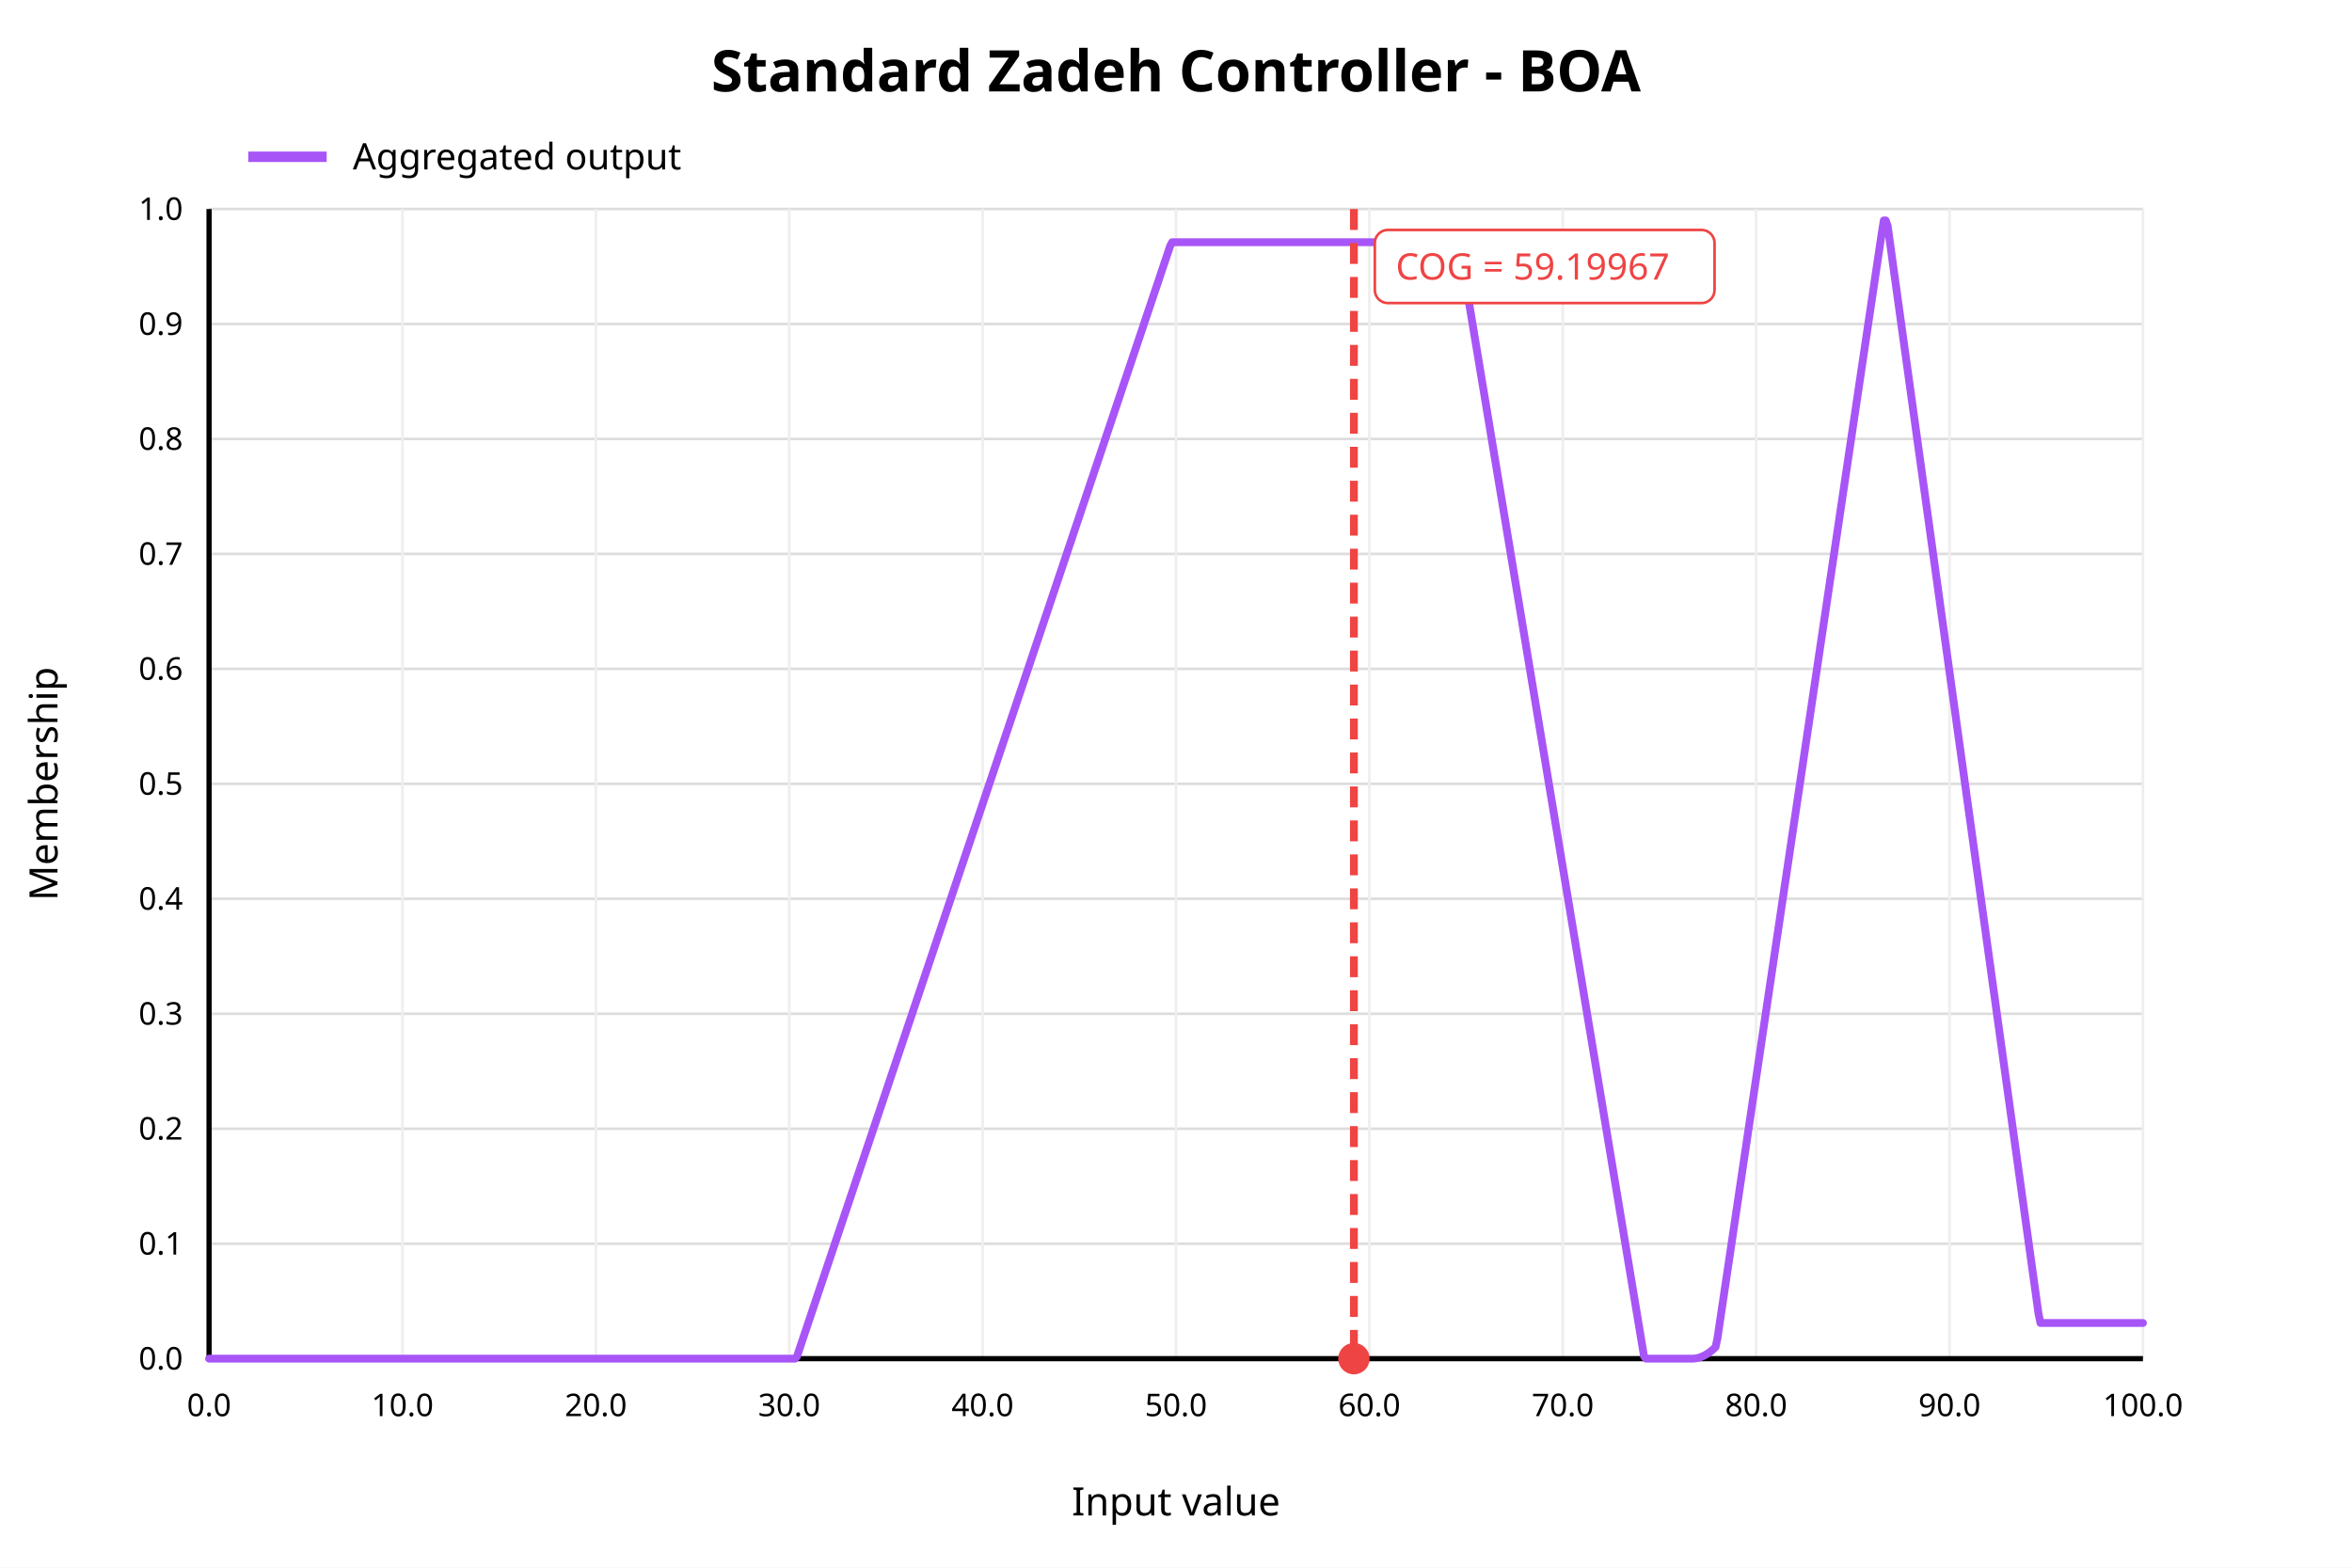
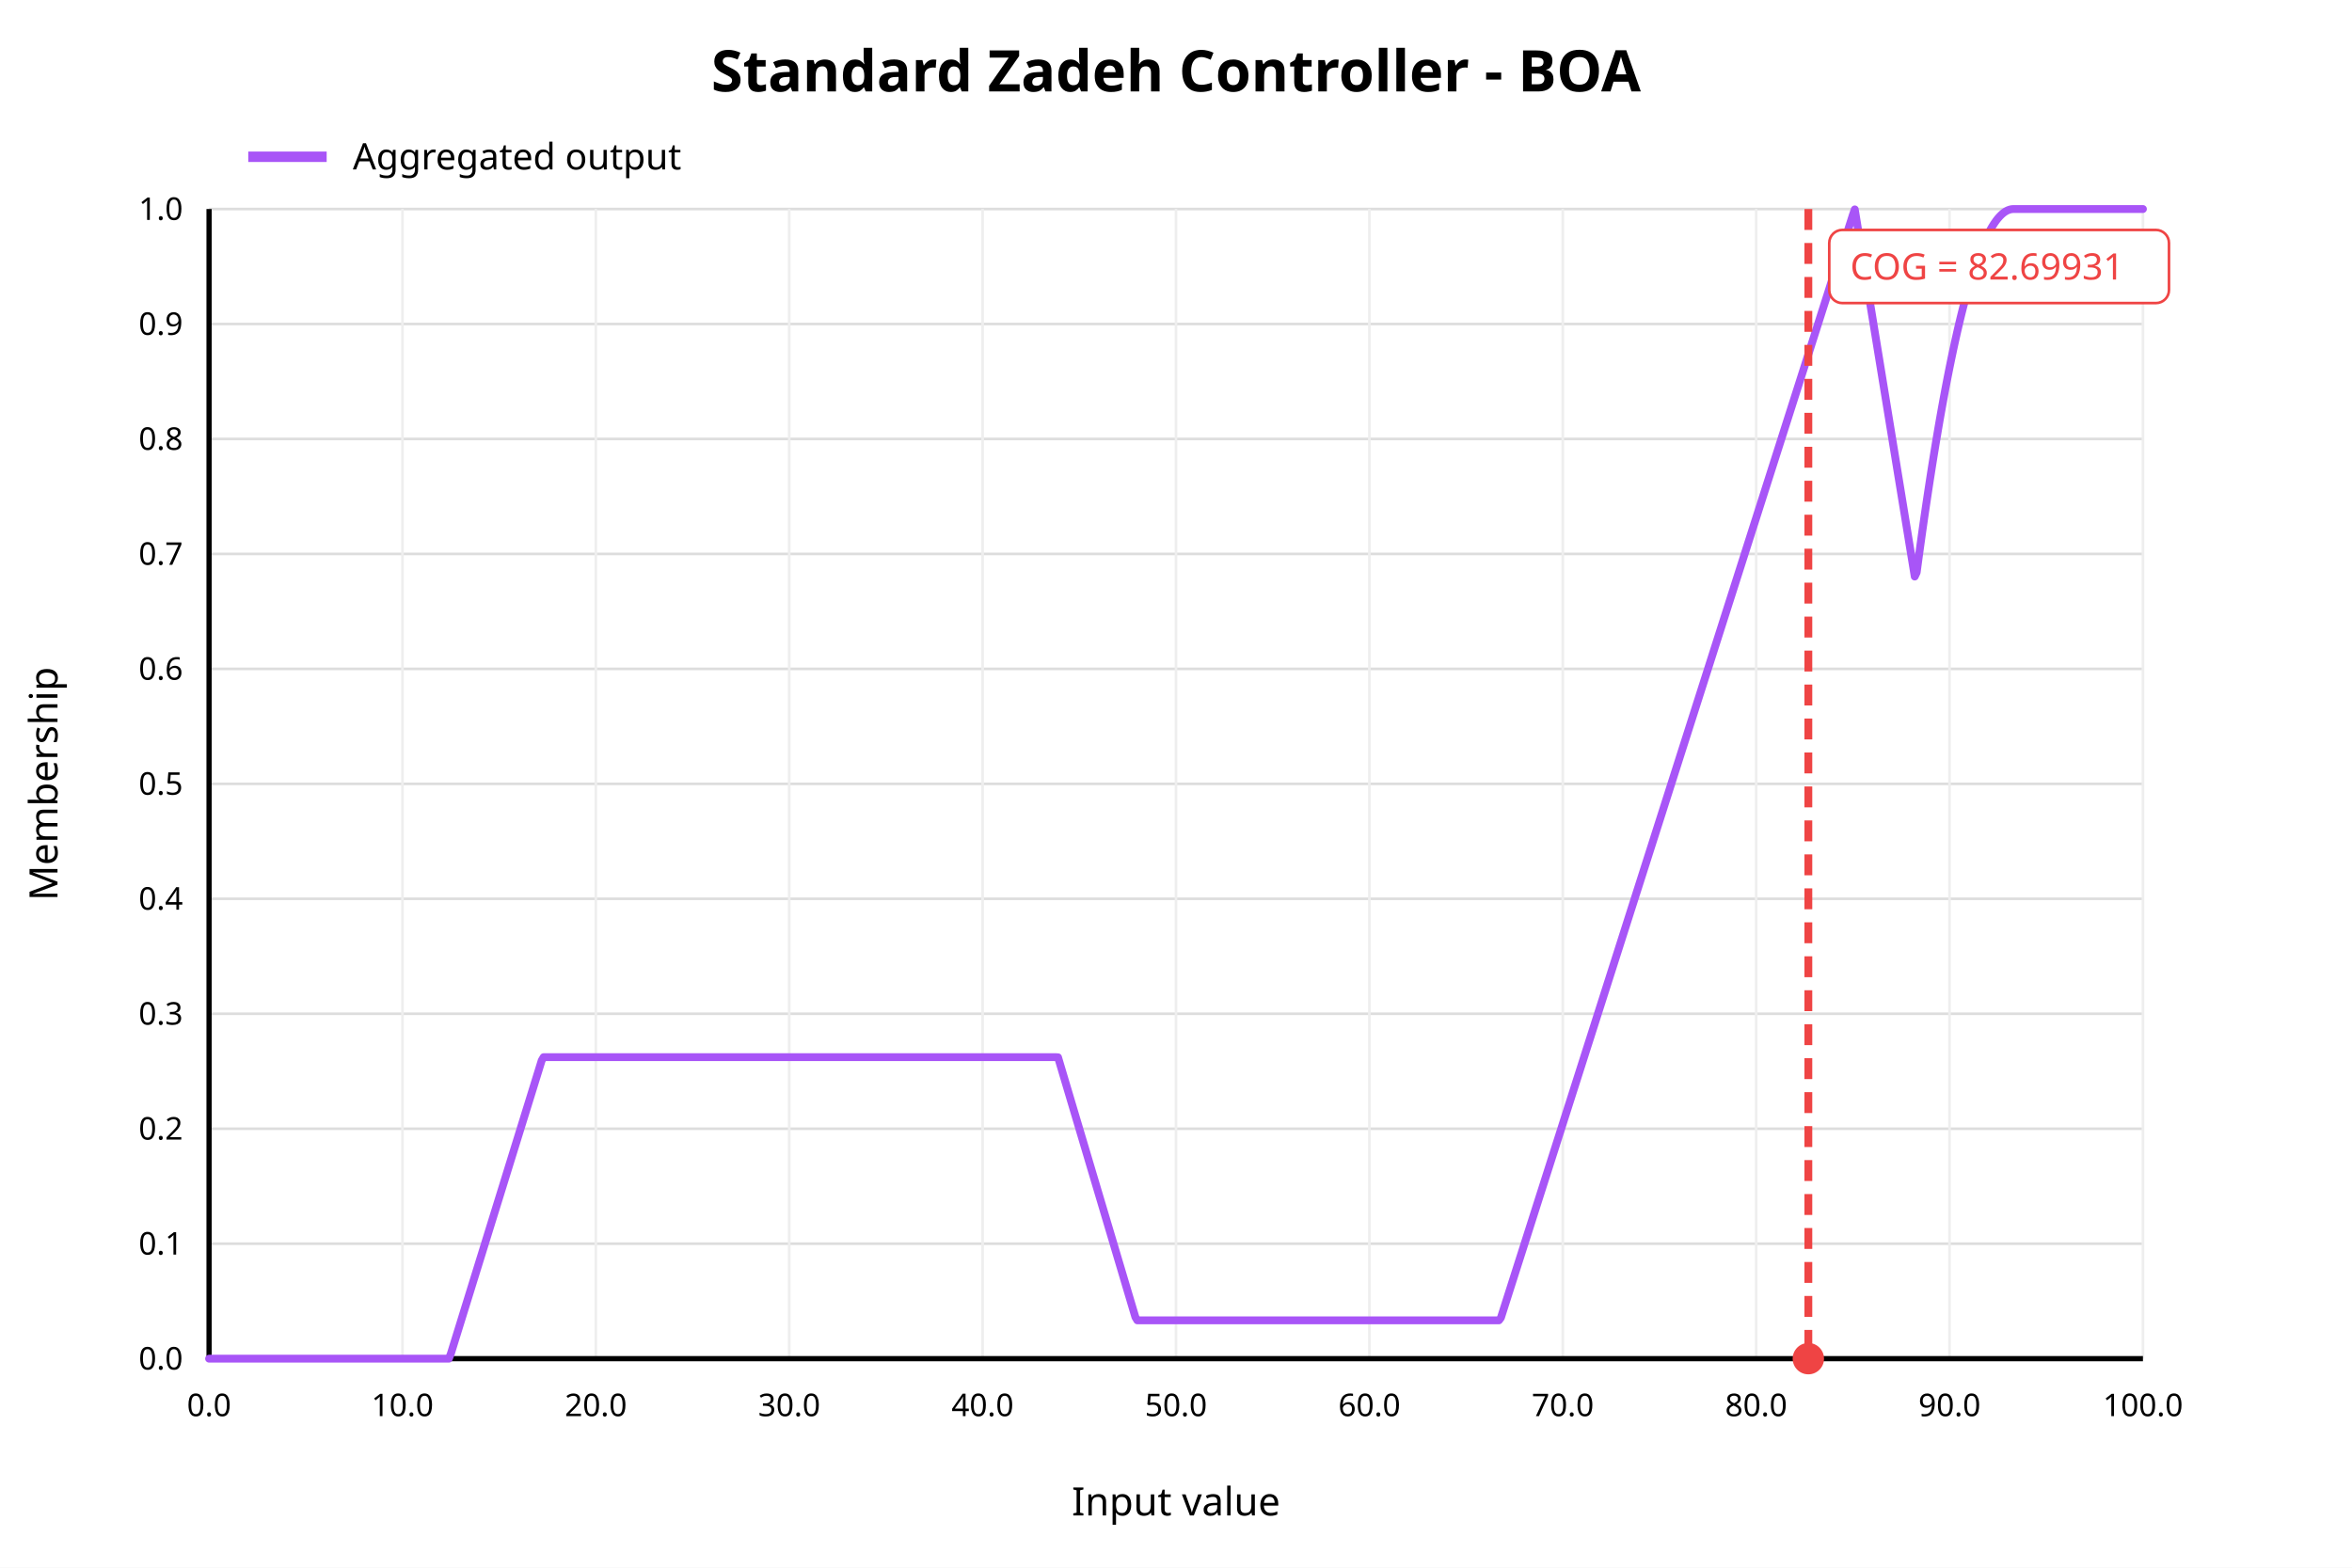
<svg xmlns="http://www.w3.org/2000/svg" width="900" height="600" viewBox="0 0 900 600">
  <rect x="0" y="0" width="900" height="600" fill="white" />
  <text x="450" y="35" text-anchor="middle" font-family="sans-serif" font-size="22" font-weight="bold" fill="black">Standard Zadeh Controller - BOA</text>
  <line x1="80" y1="520.00" x2="820" y2="520.00" stroke="#dddddd" stroke-width="1" />
  <text x="70" y="520.00" text-anchor="end" dominant-baseline="middle" font-family="sans-serif" font-size="12" fill="black">0.0</text>
  <line x1="80" y1="476.00" x2="820" y2="476.00" stroke="#dddddd" stroke-width="1" />
  <text x="70" y="476.00" text-anchor="end" dominant-baseline="middle" font-family="sans-serif" font-size="12" fill="black">0.1</text>
  <line x1="80" y1="432.00" x2="820" y2="432.00" stroke="#dddddd" stroke-width="1" />
  <text x="70" y="432.00" text-anchor="end" dominant-baseline="middle" font-family="sans-serif" font-size="12" fill="black">0.2</text>
  <line x1="80" y1="388.00" x2="820" y2="388.00" stroke="#dddddd" stroke-width="1" />
  <text x="70" y="388.00" text-anchor="end" dominant-baseline="middle" font-family="sans-serif" font-size="12" fill="black">0.3</text>
  <line x1="80" y1="344.00" x2="820" y2="344.00" stroke="#dddddd" stroke-width="1" />
  <text x="70" y="344.00" text-anchor="end" dominant-baseline="middle" font-family="sans-serif" font-size="12" fill="black">0.4</text>
  <line x1="80" y1="300.00" x2="820" y2="300.00" stroke="#dddddd" stroke-width="1" />
  <text x="70" y="300.00" text-anchor="end" dominant-baseline="middle" font-family="sans-serif" font-size="12" fill="black">0.5</text>
  <line x1="80" y1="256.00" x2="820" y2="256.00" stroke="#dddddd" stroke-width="1" />
  <text x="70" y="256.00" text-anchor="end" dominant-baseline="middle" font-family="sans-serif" font-size="12" fill="black">0.6</text>
  <line x1="80" y1="212.00" x2="820" y2="212.00" stroke="#dddddd" stroke-width="1" />
  <text x="70" y="212.00" text-anchor="end" dominant-baseline="middle" font-family="sans-serif" font-size="12" fill="black">0.7</text>
  <line x1="80" y1="168.00" x2="820" y2="168.00" stroke="#dddddd" stroke-width="1" />
  <text x="70" y="168.00" text-anchor="end" dominant-baseline="middle" font-family="sans-serif" font-size="12" fill="black">0.8</text>
  <line x1="80" y1="124.00" x2="820" y2="124.00" stroke="#dddddd" stroke-width="1" />
  <text x="70" y="124.00" text-anchor="end" dominant-baseline="middle" font-family="sans-serif" font-size="12" fill="black">0.9</text>
  <line x1="80" y1="80.00" x2="820" y2="80.00" stroke="#dddddd" stroke-width="1" />
  <text x="70" y="80.00" text-anchor="end" dominant-baseline="middle" font-family="sans-serif" font-size="12" fill="black">1.0</text>
  <line x1="80.00" y1="80" x2="80.00" y2="520" stroke="#eeeeee" stroke-width="1" />
  <text x="80.00" y="542" text-anchor="middle" font-family="sans-serif" font-size="12" fill="black">0.0</text>
  <line x1="154.00" y1="80" x2="154.00" y2="520" stroke="#eeeeee" stroke-width="1" />
  <text x="154.00" y="542" text-anchor="middle" font-family="sans-serif" font-size="12" fill="black">10.0</text>
  <line x1="228.00" y1="80" x2="228.00" y2="520" stroke="#eeeeee" stroke-width="1" />
  <text x="228.00" y="542" text-anchor="middle" font-family="sans-serif" font-size="12" fill="black">20.0</text>
  <line x1="302.00" y1="80" x2="302.00" y2="520" stroke="#eeeeee" stroke-width="1" />
  <text x="302.00" y="542" text-anchor="middle" font-family="sans-serif" font-size="12" fill="black">30.0</text>
  <line x1="376.00" y1="80" x2="376.00" y2="520" stroke="#eeeeee" stroke-width="1" />
  <text x="376.00" y="542" text-anchor="middle" font-family="sans-serif" font-size="12" fill="black">40.0</text>
  <line x1="450.00" y1="80" x2="450.00" y2="520" stroke="#eeeeee" stroke-width="1" />
  <text x="450.00" y="542" text-anchor="middle" font-family="sans-serif" font-size="12" fill="black">50.0</text>
  <line x1="524.00" y1="80" x2="524.00" y2="520" stroke="#eeeeee" stroke-width="1" />
  <text x="524.00" y="542" text-anchor="middle" font-family="sans-serif" font-size="12" fill="black">60.0</text>
  <line x1="598.00" y1="80" x2="598.00" y2="520" stroke="#eeeeee" stroke-width="1" />
  <text x="598.00" y="542" text-anchor="middle" font-family="sans-serif" font-size="12" fill="black">70.0</text>
  <line x1="672.00" y1="80" x2="672.00" y2="520" stroke="#eeeeee" stroke-width="1" />
  <text x="672.00" y="542" text-anchor="middle" font-family="sans-serif" font-size="12" fill="black">80.0</text>
  <line x1="746.00" y1="80" x2="746.00" y2="520" stroke="#eeeeee" stroke-width="1" />
  <text x="746.00" y="542" text-anchor="middle" font-family="sans-serif" font-size="12" fill="black">90.0</text>
  <line x1="820.00" y1="80" x2="820.00" y2="520" stroke="#eeeeee" stroke-width="1" />
  <text x="820.00" y="542" text-anchor="middle" font-family="sans-serif" font-size="12" fill="black">100.0</text>
  <line x1="80" y1="520" x2="820" y2="520" stroke="black" stroke-width="2" />
  <line x1="80" y1="80" x2="80" y2="520" stroke="black" stroke-width="2" />
  <text x="450" y="580" text-anchor="middle" font-family="sans-serif" font-size="15" fill="black">Input value</text>
  <text x="22" y="300" text-anchor="middle" font-family="sans-serif" font-size="15" fill="black" transform="rotate(-90 22 300)">Membership</text>
-   <polyline fill="none" stroke="#a855f7" stroke-width="3" stroke-linejoin="round" stroke-linecap="round" points="80.00,520.00 80.74,520.00 81.48,520.00 82.22,520.00 82.96,520.00 83.70,520.00 84.44,520.00 85.18,520.00 85.92,520.00 86.66,520.00 87.40,520.00 88.14,520.00 88.88,520.00 89.62,520.00 90.36,520.00 91.10,520.00 91.84,520.00 92.58,520.00 93.32,520.00 94.06,520.00 94.80,520.00 95.54,520.00 96.28,520.00 97.02,520.00 97.76,520.00 98.50,520.00 99.24,520.00 99.98,520.00 100.72,520.00 101.46,520.00 102.20,520.00 102.94,520.00 103.68,520.00 104.42,520.00 105.16,520.00 105.90,520.00 106.64,520.00 107.38,520.00 108.12,520.00 108.86,520.00 109.60,520.00 110.34,520.00 111.08,520.00 111.82,520.00 112.56,520.00 113.30,520.00 114.04,520.00 114.78,520.00 115.52,520.00 116.26,520.00 117.00,520.00 117.74,520.00 118.48,520.00 119.22,520.00 119.96,520.00 120.70,520.00 121.44,520.00 122.18,520.00 122.92,520.00 123.66,520.00 124.40,520.00 125.14,520.00 125.88,520.00 126.62,520.00 127.36,520.00 128.10,520.00 128.84,520.00 129.58,520.00 130.32,520.00 131.06,520.00 131.80,520.00 132.54,520.00 133.28,520.00 134.02,520.00 134.76,520.00 135.50,520.00 136.24,520.00 136.98,520.00 137.72,520.00 138.46,520.00 139.20,520.00 139.94,520.00 140.68,520.00 141.42,520.00 142.16,520.00 142.90,520.00 143.64,520.00 144.38,520.00 145.12,520.00 145.86,520.00 146.60,520.00 147.34,520.00 148.08,520.00 148.82,520.00 149.56,520.00 150.30,520.00 151.04,520.00 151.78,520.00 152.52,520.00 153.26,520.00 154.00,520.00 154.74,520.00 155.48,520.00 156.22,520.00 156.96,520.00 157.70,520.00 158.44,520.00 159.18,520.00 159.92,520.00 160.66,520.00 161.40,520.00 162.14,520.00 162.88,520.00 163.62,520.00 164.36,520.00 165.10,520.00 165.84,520.00 166.58,520.00 167.32,520.00 168.06,520.00 168.80,520.00 169.54,520.00 170.28,520.00 171.02,520.00 171.76,520.00 172.50,520.00 173.24,520.00 173.98,520.00 174.72,520.00 175.46,520.00 176.20,520.00 176.94,520.00 177.68,520.00 178.42,520.00 179.16,520.00 179.90,520.00 180.64,520.00 181.38,520.00 182.12,520.00 182.86,520.00 183.60,520.00 184.34,520.00 185.08,520.00 185.82,520.00 186.56,520.00 187.30,520.00 188.04,520.00 188.78,520.00 189.52,520.00 190.26,520.00 191.00,520.00 191.74,520.00 192.48,520.00 193.22,520.00 193.96,520.00 194.70,520.00 195.44,520.00 196.18,520.00 196.92,520.00 197.66,520.00 198.40,520.00 199.14,520.00 199.88,520.00 200.62,520.00 201.36,520.00 202.10,520.00 202.84,520.00 203.58,520.00 204.32,520.00 205.06,520.00 205.80,520.00 206.54,520.00 207.28,520.00 208.02,520.00 208.76,520.00 209.50,520.00 210.24,520.00 210.98,520.00 211.72,520.00 212.46,520.00 213.20,520.00 213.94,520.00 214.68,520.00 215.42,520.00 216.16,520.00 216.90,520.00 217.64,520.00 218.38,520.00 219.12,520.00 219.86,520.00 220.60,520.00 221.34,520.00 222.08,520.00 222.82,520.00 223.56,520.00 224.30,520.00 225.04,520.00 225.78,520.00 226.52,520.00 227.26,520.00 228.00,520.00 228.74,520.00 229.48,520.00 230.22,520.00 230.96,520.00 231.70,520.00 232.44,520.00 233.18,520.00 233.92,520.00 234.66,520.00 235.40,520.00 236.14,520.00 236.88,520.00 237.62,520.00 238.36,520.00 239.10,520.00 239.84,520.00 240.58,520.00 241.32,520.00 242.06,520.00 242.80,520.00 243.54,520.00 244.28,520.00 245.02,520.00 245.76,520.00 246.50,520.00 247.24,520.00 247.98,520.00 248.72,520.00 249.46,520.00 250.20,520.00 250.94,520.00 251.68,520.00 252.42,520.00 253.16,520.00 253.90,520.00 254.64,520.00 255.38,520.00 256.12,520.00 256.86,520.00 257.60,520.00 258.34,520.00 259.08,520.00 259.82,520.00 260.56,520.00 261.30,520.00 262.04,520.00 262.78,520.00 263.52,520.00 264.26,520.00 265.00,520.00 265.74,520.00 266.48,520.00 267.22,520.00 267.96,520.00 268.70,520.00 269.44,520.00 270.18,520.00 270.92,520.00 271.66,520.00 272.40,520.00 273.14,520.00 273.88,520.00 274.62,520.00 275.36,520.00 276.10,520.00 276.84,520.00 277.58,520.00 278.32,520.00 279.06,520.00 279.80,520.00 280.54,520.00 281.28,520.00 282.02,520.00 282.76,520.00 283.50,520.00 284.24,520.00 284.98,520.00 285.72,520.00 286.46,520.00 287.20,520.00 287.94,520.00 288.68,520.00 289.42,520.00 290.16,520.00 290.90,520.00 291.64,520.00 292.38,520.00 293.12,520.00 293.86,520.00 294.60,520.00 295.34,520.00 296.08,520.00 296.82,520.00 297.56,520.00 298.30,520.00 299.04,520.00 299.78,520.00 300.52,520.00 301.26,520.00 302.00,520.00 302.74,520.00 303.48,520.00 304.22,520.00 304.96,519.16 305.70,516.96 306.44,514.76 307.18,512.55 307.92,510.35 308.66,508.15 309.40,505.95 310.14,503.74 310.88,501.54 311.62,499.34 312.36,497.14 313.10,494.93 313.84,492.73 314.58,490.53 315.32,488.33 316.06,486.12 316.80,483.92 317.54,481.72 318.28,479.52 319.02,477.31 319.76,475.11 320.50,472.91 321.24,470.71 321.98,468.50 322.72,466.30 323.46,464.10 324.20,461.90 324.94,459.70 325.68,457.49 326.42,455.29 327.16,453.09 327.90,450.89 328.64,448.68 329.38,446.48 330.12,444.28 330.86,442.08 331.60,439.87 332.34,437.67 333.08,435.47 333.82,433.27 334.56,431.06 335.30,428.86 336.04,426.66 336.78,424.46 337.52,422.25 338.26,420.05 339.00,417.85 339.74,415.65 340.48,413.44 341.22,411.24 341.96,409.04 342.70,406.84 343.44,404.63 344.18,402.43 344.92,400.23 345.66,398.03 346.40,395.83 347.14,393.62 347.88,391.42 348.62,389.22 349.36,387.02 350.10,384.81 350.84,382.61 351.58,380.41 352.32,378.21 353.06,376.00 353.80,373.80 354.54,371.60 355.28,369.40 356.02,367.19 356.76,364.99 357.50,362.79 358.24,360.59 358.98,358.38 359.72,356.18 360.46,353.98 361.20,351.78 361.94,349.57 362.68,347.37 363.42,345.17 364.16,342.97 364.90,340.76 365.64,338.56 366.38,336.36 367.12,334.16 367.86,331.95 368.60,329.75 369.34,327.55 370.08,325.35 370.82,323.15 371.56,320.94 372.30,318.74 373.04,316.54 373.78,314.34 374.52,312.13 375.26,309.93 376.00,307.73 376.74,305.53 377.48,303.32 378.22,301.12 378.96,298.92 379.70,296.72 380.44,294.51 381.18,292.31 381.92,290.11 382.66,287.91 383.40,285.70 384.14,283.50 384.88,281.30 385.62,279.10 386.36,276.89 387.10,274.69 387.84,272.49 388.58,270.29 389.32,268.08 390.06,265.88 390.80,263.68 391.54,261.48 392.28,259.27 393.02,257.07 393.76,254.87 394.50,252.67 395.24,250.47 395.98,248.26 396.72,246.06 397.46,243.86 398.20,241.66 398.94,239.45 399.68,237.25 400.42,235.05 401.16,232.85 401.90,230.64 402.64,228.44 403.38,226.24 404.12,224.04 404.86,221.83 405.60,219.63 406.34,217.43 407.08,215.23 407.82,213.02 408.56,210.82 409.30,208.62 410.04,206.42 410.78,204.21 411.52,202.01 412.26,199.81 413.00,197.61 413.74,195.40 414.48,193.20 415.22,191.00 415.96,188.80 416.70,186.59 417.44,184.39 418.18,182.19 418.92,179.99 419.66,177.79 420.40,175.58 421.14,173.38 421.88,171.18 422.62,168.98 423.36,166.77 424.10,164.57 424.84,162.37 425.58,160.17 426.32,157.96 427.06,155.76 427.80,153.56 428.54,151.36 429.28,149.15 430.02,146.95 430.76,144.75 431.50,142.55 432.24,140.34 432.98,138.14 433.72,135.94 434.46,133.74 435.20,131.53 435.94,129.33 436.68,127.13 437.42,124.93 438.16,122.72 438.90,120.52 439.64,118.32 440.38,116.12 441.12,113.91 441.86,111.71 442.60,109.51 443.34,107.31 444.08,105.11 444.82,102.90 445.56,100.70 446.30,98.50 447.04,96.30 447.78,94.09 448.52,92.70 449.26,92.70 450.00,92.70 450.74,92.70 451.48,92.70 452.22,92.70 452.96,92.70 453.70,92.70 454.44,92.70 455.18,92.70 455.92,92.70 456.66,92.70 457.40,92.70 458.14,92.70 458.88,92.70 459.62,92.70 460.36,92.70 461.10,92.70 461.84,92.70 462.58,92.70 463.32,92.70 464.06,92.70 464.80,92.70 465.54,92.70 466.28,92.70 467.02,92.70 467.76,92.70 468.50,92.70 469.24,92.70 469.98,92.70 470.72,92.70 471.46,92.70 472.20,92.70 472.94,92.70 473.68,92.70 474.42,92.70 475.16,92.70 475.90,92.70 476.64,92.70 477.38,92.70 478.12,92.70 478.86,92.70 479.60,92.70 480.34,92.70 481.08,92.70 481.82,92.70 482.56,92.70 483.30,92.70 484.04,92.70 484.78,92.70 485.52,92.70 486.26,92.70 487.00,92.70 487.74,92.70 488.48,92.70 489.22,92.70 489.96,92.70 490.70,92.70 491.44,92.70 492.18,92.70 492.92,92.70 493.66,92.70 494.40,92.70 495.14,92.70 495.88,92.70 496.62,92.70 497.36,92.70 498.10,92.70 498.84,92.70 499.58,92.70 500.32,92.70 501.06,92.70 501.80,92.70 502.54,92.70 503.28,92.70 504.02,92.70 504.76,92.70 505.50,92.70 506.24,92.70 506.98,92.70 507.72,92.70 508.46,92.70 509.20,92.70 509.94,92.70 510.68,92.70 511.42,92.70 512.16,92.70 512.90,92.70 513.64,92.70 514.38,92.70 515.12,92.70 515.86,92.70 516.60,92.70 517.34,92.70 518.08,92.70 518.82,92.70 519.56,92.70 520.30,92.70 521.04,92.70 521.78,92.70 522.52,92.70 523.26,92.70 524.00,92.70 524.74,92.70 525.48,92.70 526.22,92.70 526.96,92.70 527.70,92.70 528.44,92.70 529.18,92.70 529.92,92.70 530.66,92.70 531.40,92.70 532.14,92.70 532.88,92.70 533.62,92.70 534.36,92.70 535.10,92.70 535.84,92.70 536.58,92.70 537.32,92.70 538.06,92.70 538.80,92.70 539.54,92.70 540.28,92.70 541.02,92.70 541.76,92.70 542.50,92.70 543.24,92.70 543.98,92.70 544.72,92.70 545.46,92.70 546.20,92.70 546.94,92.70 547.68,92.70 548.42,92.70 549.16,92.70 549.90,92.70 550.64,92.70 551.38,92.70 552.12,92.70 552.86,92.70 553.60,92.70 554.34,92.70 555.08,92.70 555.82,92.70 556.56,92.70 557.30,92.70 558.04,92.70 558.78,95.71 559.52,100.17 560.26,104.62 561.00,109.08 561.74,113.54 562.48,117.99 563.22,122.45 563.96,126.90 564.70,131.36 565.44,135.82 566.18,140.27 566.92,144.73 567.66,149.18 568.40,153.64 569.14,158.10 569.88,162.55 570.62,167.01 571.36,171.46 572.10,175.92 572.84,180.38 573.58,184.83 574.32,189.29 575.06,193.74 575.80,198.20 576.54,202.66 577.28,207.11 578.02,211.57 578.76,216.03 579.50,220.48 580.24,224.94 580.98,229.39 581.72,233.85 582.46,238.31 583.20,242.76 583.94,247.22 584.68,251.67 585.42,256.13 586.16,260.59 586.90,265.04 587.64,269.50 588.38,273.95 589.12,278.41 589.86,282.87 590.60,287.32 591.34,291.78 592.08,296.23 592.82,300.69 593.56,305.15 594.30,309.60 595.04,314.06 595.78,318.52 596.52,322.97 597.26,327.43 598.00,331.88 598.74,336.34 599.48,340.80 600.22,345.25 600.96,349.71 601.70,354.16 602.44,358.62 603.18,363.08 603.92,367.53 604.66,371.99 605.40,376.44 606.14,380.90 606.88,385.36 607.62,389.81 608.36,394.27 609.10,398.72 609.84,403.18 610.58,407.64 611.32,412.09 612.06,416.55 612.80,421.00 613.54,425.46 614.28,429.92 615.02,434.37 615.76,438.83 616.50,443.29 617.24,447.74 617.98,452.20 618.72,456.65 619.46,461.11 620.20,465.57 620.94,470.02 621.68,474.48 622.42,478.93 623.16,483.39 623.90,487.85 624.64,492.30 625.38,496.76 626.12,501.21 626.86,505.67 627.60,510.13 628.34,514.58 629.08,519.04 629.82,520.00 630.56,520.00 631.30,520.00 632.04,520.00 632.78,520.00 633.52,520.00 634.26,520.00 635.00,520.00 635.74,520.00 636.48,520.00 637.22,520.00 637.96,520.00 638.70,520.00 639.44,520.00 640.18,520.00 640.92,520.00 641.66,520.00 642.40,520.00 643.14,520.00 643.88,520.00 644.62,520.00 645.36,520.00 646.10,520.00 646.84,520.00 647.58,520.00 648.32,519.96 649.06,519.86 649.80,519.70 650.54,519.48 651.28,519.20 652.02,518.86 652.76,518.46 653.50,518.01 654.24,517.49 654.98,516.91 655.72,516.27 656.46,515.58 657.20,512.13 657.94,507.15 658.68,502.17 659.42,497.20 660.16,492.22 660.90,487.24 661.64,482.26 662.38,477.28 663.12,472.30 663.86,467.32 664.60,462.34 665.34,457.36 666.08,452.38 666.82,447.40 667.56,442.42 668.30,437.44 669.04,432.47 669.78,427.49 670.52,422.51 671.26,417.53 672.00,412.55 672.74,407.57 673.48,402.59 674.22,397.61 674.96,392.63 675.70,387.65 676.44,382.67 677.18,377.69 677.92,372.71 678.66,367.74 679.40,362.76 680.14,357.78 680.88,352.80 681.62,347.82 682.36,342.84 683.10,337.86 683.84,332.88 684.58,327.90 685.32,322.92 686.06,317.94 686.80,312.96 687.54,307.98 688.28,303.01 689.02,298.03 689.76,293.05 690.50,288.07 691.24,283.09 691.98,278.11 692.72,273.13 693.46,268.15 694.20,263.17 694.94,258.19 695.68,253.21 696.42,248.23 697.16,243.25 697.90,238.28 698.64,233.30 699.38,228.32 700.12,223.34 700.86,218.36 701.60,213.38 702.34,208.40 703.08,203.42 703.82,198.44 704.56,193.46 705.30,188.48 706.04,183.50 706.78,178.52 707.52,173.55 708.26,168.57 709.00,163.59 709.74,158.61 710.48,153.63 711.22,148.65 711.96,143.67 712.70,138.69 713.44,133.71 714.18,128.73 714.92,123.75 715.66,118.77 716.40,113.79 717.14,108.82 717.88,103.84 718.62,98.86 719.36,93.88 720.10,88.90 720.84,84.37 721.58,84.37 722.32,86.47 723.06,91.81 723.80,97.15 724.54,102.49 725.28,107.82 726.02,113.16 726.76,118.50 727.50,123.84 728.24,129.17 728.98,134.51 729.72,139.85 730.46,145.19 731.20,150.52 731.94,155.86 732.68,161.20 733.42,166.54 734.16,171.87 734.90,177.21 735.64,182.55 736.38,187.89 737.12,193.22 737.86,198.56 738.60,203.90 739.34,209.23 740.08,214.57 740.82,219.91 741.56,225.25 742.30,230.58 743.04,235.92 743.78,241.26 744.52,246.60 745.26,251.93 746.00,257.27 746.74,262.61 747.48,267.95 748.22,273.28 748.96,278.62 749.70,283.96 750.44,289.30 751.18,294.63 751.92,299.97 752.66,305.31 753.40,310.65 754.14,315.98 754.88,321.32 755.62,326.66 756.36,332.00 757.10,337.33 757.84,342.67 758.58,348.01 759.32,353.35 760.06,358.68 760.80,364.02 761.54,369.36 762.28,374.70 763.02,380.03 763.76,385.37 764.50,390.71 765.24,396.05 765.98,401.38 766.72,406.72 767.46,412.06 768.20,417.39 768.94,422.73 769.68,428.07 770.42,433.41 771.16,438.74 771.90,444.08 772.64,449.42 773.38,454.76 774.12,460.09 774.86,465.43 775.60,470.77 776.34,476.11 777.08,481.44 777.82,486.78 778.56,492.12 779.30,497.46 780.04,502.79 780.78,506.34 781.52,506.34 782.26,506.34 783.00,506.34 783.74,506.34 784.48,506.34 785.22,506.34 785.96,506.34 786.70,506.34 787.44,506.34 788.18,506.34 788.92,506.34 789.66,506.34 790.40,506.34 791.14,506.34 791.88,506.34 792.62,506.34 793.36,506.34 794.10,506.34 794.84,506.34 795.58,506.34 796.32,506.34 797.06,506.34 797.80,506.34 798.54,506.34 799.28,506.34 800.02,506.34 800.76,506.34 801.50,506.34 802.24,506.34 802.98,506.34 803.72,506.34 804.46,506.34 805.20,506.34 805.94,506.34 806.68,506.34 807.42,506.34 808.16,506.34 808.90,506.34 809.64,506.34 810.38,506.34 811.12,506.34 811.86,506.34 812.60,506.34 813.34,506.34 814.08,506.34 814.82,506.34 815.56,506.34 816.30,506.34 817.04,506.34 817.78,506.34 818.52,506.34 819.26,506.34 820.00,506.34" />
-   <line x1="518.08" y1="80" x2="518.08" y2="520" stroke="#ef4444" stroke-width="3" stroke-dasharray="8 5" />
-   <circle cx="518.08" cy="520" r="6" fill="#ef4444" />
-   <rect x="526.08" y="88" width="130" height="28" rx="5" fill="white" stroke="#ef4444" />
-   <text x="534.08" y="107" font-family="sans-serif" font-size="14" fill="#ef4444">COG = 59.19967</text>
+   <polyline fill="none" stroke="#a855f7" stroke-width="3" stroke-linejoin="round" stroke-linecap="round" points="80.00,520.00 80.74,520.00 81.48,520.00 82.22,520.00 82.96,520.00 83.70,520.00 84.44,520.00 85.18,520.00 85.92,520.00 86.66,520.00 87.40,520.00 88.14,520.00 88.88,520.00 89.62,520.00 90.36,520.00 91.10,520.00 91.84,520.00 92.58,520.00 93.32,520.00 94.06,520.00 94.80,520.00 95.54,520.00 96.28,520.00 97.02,520.00 97.76,520.00 98.50,520.00 99.24,520.00 99.98,520.00 100.72,520.00 101.46,520.00 102.20,520.00 102.94,520.00 103.68,520.00 104.42,520.00 105.16,520.00 105.90,520.00 106.64,520.00 107.38,520.00 108.12,520.00 108.86,520.00 109.60,520.00 110.34,520.00 111.08,520.00 111.82,520.00 112.56,520.00 113.30,520.00 114.04,520.00 114.78,520.00 115.52,520.00 116.26,520.00 117.00,520.00 117.74,520.00 118.48,520.00 119.22,520.00 119.96,520.00 120.70,520.00 121.44,520.00 122.18,520.00 122.92,520.00 123.66,520.00 124.40,520.00 125.14,520.00 125.88,520.00 126.62,520.00 127.36,520.00 128.10,520.00 128.84,520.00 129.58,520.00 130.32,520.00 131.06,520.00 131.80,520.00 132.54,520.00 133.28,520.00 134.02,520.00 134.76,520.00 135.50,520.00 136.24,520.00 136.98,520.00 137.72,520.00 138.46,520.00 139.20,520.00 139.94,520.00 140.68,520.00 141.42,520.00 142.16,520.00 142.90,520.00 143.64,520.00 144.38,520.00 145.12,520.00 145.86,520.00 146.60,520.00 147.34,520.00 148.08,520.00 148.82,520.00 149.56,520.00 150.30,520.00 151.04,520.00 151.78,520.00 152.52,520.00 153.26,520.00 154.00,520.00 154.74,520.00 155.48,520.00 156.22,520.00 156.96,520.00 157.70,520.00 158.44,520.00 159.18,520.00 159.92,520.00 160.66,520.00 161.40,520.00 162.14,520.00 162.88,520.00 163.62,520.00 164.36,520.00 165.10,520.00 165.84,520.00 166.58,520.00 167.32,520.00 168.06,520.00 168.80,520.00 169.54,520.00 170.28,520.00 171.02,520.00 171.76,520.00 172.50,518.15 173.24,515.76 173.98,513.37 174.72,510.98 175.46,508.59 176.20,506.20 176.94,503.81 177.68,501.42 178.42,499.04 179.16,496.65 179.90,494.26 180.64,491.87 181.38,489.48 182.12,487.09 182.86,484.70 183.60,482.31 184.34,479.93 185.08,477.54 185.82,475.15 186.56,472.76 187.30,470.37 188.04,467.98 188.78,465.59 189.52,463.20 190.26,460.81 191.00,458.43 191.74,456.04 192.48,453.65 193.22,451.26 193.96,448.87 194.70,446.48 195.44,444.09 196.18,441.70 196.92,439.32 197.66,436.93 198.40,434.54 199.14,432.15 199.88,429.76 200.62,427.37 201.36,424.98 202.10,422.59 202.84,420.20 203.58,417.82 204.32,415.43 205.06,413.04 205.80,410.65 206.54,408.26 207.28,405.87 208.02,404.61 208.76,404.61 209.50,404.61 210.24,404.61 210.98,404.61 211.72,404.61 212.46,404.61 213.20,404.61 213.94,404.61 214.68,404.61 215.42,404.61 216.16,404.61 216.90,404.61 217.64,404.61 218.38,404.61 219.12,404.61 219.86,404.61 220.60,404.61 221.34,404.61 222.08,404.61 222.82,404.61 223.56,404.61 224.30,404.61 225.04,404.61 225.78,404.61 226.52,404.61 227.26,404.61 228.00,404.61 228.74,404.61 229.48,404.61 230.22,404.61 230.96,404.61 231.70,404.61 232.44,404.61 233.18,404.61 233.92,404.61 234.66,404.61 235.40,404.61 236.14,404.61 236.88,404.61 237.62,404.61 238.36,404.61 239.10,404.61 239.84,404.61 240.58,404.61 241.32,404.61 242.06,404.61 242.80,404.61 243.54,404.61 244.28,404.61 245.02,404.61 245.76,404.61 246.50,404.61 247.24,404.61 247.98,404.61 248.72,404.61 249.46,404.61 250.20,404.61 250.94,404.61 251.68,404.61 252.42,404.61 253.16,404.61 253.90,404.61 254.64,404.61 255.38,404.61 256.12,404.61 256.86,404.61 257.60,404.61 258.34,404.61 259.08,404.61 259.82,404.61 260.56,404.61 261.30,404.61 262.04,404.61 262.78,404.61 263.52,404.61 264.26,404.61 265.00,404.61 265.74,404.61 266.48,404.61 267.22,404.61 267.96,404.61 268.70,404.61 269.44,404.61 270.18,404.61 270.92,404.61 271.66,404.61 272.40,404.61 273.14,404.61 273.88,404.61 274.62,404.61 275.36,404.61 276.10,404.61 276.84,404.61 277.58,404.61 278.32,404.61 279.06,404.61 279.80,404.61 280.54,404.61 281.28,404.61 282.02,404.61 282.76,404.61 283.50,404.61 284.24,404.61 284.98,404.61 285.72,404.61 286.46,404.61 287.20,404.61 287.94,404.61 288.68,404.61 289.42,404.61 290.16,404.61 290.90,404.61 291.64,404.61 292.38,404.61 293.12,404.61 293.86,404.61 294.60,404.61 295.34,404.61 296.08,404.61 296.82,404.61 297.56,404.61 298.30,404.61 299.04,404.61 299.78,404.61 300.52,404.61 301.26,404.61 302.00,404.61 302.74,404.61 303.48,404.61 304.22,404.61 304.96,404.61 305.70,404.61 306.44,404.61 307.18,404.61 307.92,404.61 308.66,404.61 309.40,404.61 310.14,404.61 310.88,404.61 311.62,404.61 312.36,404.61 313.10,404.61 313.84,404.61 314.58,404.61 315.32,404.61 316.06,404.61 316.80,404.61 317.54,404.61 318.28,404.61 319.02,404.61 319.76,404.61 320.50,404.61 321.24,404.61 321.98,404.61 322.72,404.61 323.46,404.61 324.20,404.61 324.94,404.61 325.68,404.61 326.42,404.61 327.16,404.61 327.90,404.61 328.64,404.61 329.38,404.61 330.12,404.61 330.86,404.61 331.60,404.61 332.34,404.61 333.08,404.61 333.82,404.61 334.56,404.61 335.30,404.61 336.04,404.61 336.78,404.61 337.52,404.61 338.26,404.61 339.00,404.61 339.74,404.61 340.48,404.61 341.22,404.61 341.96,404.61 342.70,404.61 343.44,404.61 344.18,404.61 344.92,404.61 345.66,404.61 346.40,404.61 347.14,404.61 347.88,404.61 348.62,404.61 349.36,404.61 350.10,404.61 350.84,404.61 351.58,404.61 352.32,404.61 353.06,404.61 353.80,404.61 354.54,404.61 355.28,404.61 356.02,404.61 356.76,404.61 357.50,404.61 358.24,404.61 358.98,404.61 359.72,404.61 360.46,404.61 361.20,404.61 361.94,404.61 362.68,404.61 363.42,404.61 364.16,404.61 364.90,404.61 365.64,404.61 366.38,404.61 367.12,404.61 367.86,404.61 368.60,404.61 369.34,404.61 370.08,404.61 370.82,404.61 371.56,404.61 372.30,404.61 373.04,404.61 373.78,404.61 374.52,404.61 375.26,404.61 376.00,404.61 376.74,404.61 377.48,404.61 378.22,404.61 378.96,404.61 379.70,404.61 380.44,404.61 381.18,404.61 381.92,404.61 382.66,404.61 383.40,404.61 384.14,404.61 384.88,404.61 385.62,404.61 386.36,404.61 387.10,404.61 387.84,404.61 388.58,404.61 389.32,404.61 390.06,404.61 390.80,404.61 391.54,404.61 392.28,404.61 393.02,404.61 393.76,404.61 394.50,404.61 395.24,404.61 395.98,404.61 396.72,404.61 397.46,404.61 398.20,404.61 398.94,404.61 399.68,404.61 400.42,404.61 401.16,404.61 401.90,404.61 402.64,404.61 403.38,404.61 404.12,404.61 404.86,404.66 405.60,407.14 406.34,409.63 407.08,412.12 407.82,414.60 408.56,417.09 409.30,419.57 410.04,422.06 410.78,424.55 411.52,427.03 412.26,429.52 413.00,432.00 413.74,434.49 414.48,436.98 415.22,439.46 415.96,441.95 416.70,444.44 417.44,446.92 418.18,449.41 418.92,451.89 419.66,454.38 420.40,456.87 421.14,459.35 421.88,461.84 422.62,464.33 423.36,466.81 424.10,469.30 424.84,471.78 425.58,474.27 426.32,476.76 427.06,479.24 427.80,481.73 428.54,484.21 429.28,486.70 430.02,489.19 430.76,491.67 431.50,494.16 432.24,496.65 432.98,499.13 433.72,501.62 434.46,504.10 435.20,505.33 435.94,505.33 436.68,505.33 437.42,505.33 438.16,505.33 438.90,505.33 439.64,505.33 440.38,505.33 441.12,505.33 441.86,505.33 442.60,505.33 443.34,505.33 444.08,505.33 444.82,505.33 445.56,505.33 446.30,505.33 447.04,505.33 447.78,505.33 448.52,505.33 449.26,505.33 450.00,505.33 450.74,505.33 451.48,505.33 452.22,505.33 452.96,505.33 453.70,505.33 454.44,505.33 455.18,505.33 455.92,505.33 456.66,505.33 457.40,505.33 458.14,505.33 458.88,505.33 459.62,505.33 460.36,505.33 461.10,505.33 461.84,505.33 462.58,505.33 463.32,505.33 464.06,505.33 464.80,505.33 465.54,505.33 466.28,505.33 467.02,505.33 467.76,505.33 468.50,505.33 469.24,505.33 469.98,505.33 470.72,505.33 471.46,505.33 472.20,505.33 472.94,505.33 473.68,505.33 474.42,505.33 475.16,505.33 475.90,505.33 476.64,505.33 477.38,505.33 478.12,505.33 478.86,505.33 479.60,505.33 480.34,505.33 481.08,505.33 481.82,505.33 482.56,505.33 483.30,505.33 484.04,505.33 484.78,505.33 485.52,505.33 486.26,505.33 487.00,505.33 487.74,505.33 488.48,505.33 489.22,505.33 489.96,505.33 490.70,505.33 491.44,505.33 492.18,505.33 492.92,505.33 493.66,505.33 494.40,505.33 495.14,505.33 495.88,505.33 496.62,505.33 497.36,505.33 498.10,505.33 498.84,505.33 499.58,505.33 500.32,505.33 501.06,505.33 501.80,505.33 502.54,505.33 503.28,505.33 504.02,505.33 504.76,505.33 505.50,505.33 506.24,505.33 506.98,505.33 507.72,505.33 508.46,505.33 509.20,505.33 509.94,505.33 510.68,505.33 511.42,505.33 512.16,505.33 512.90,505.33 513.64,505.33 514.38,505.33 515.12,505.33 515.86,505.33 516.60,505.33 517.34,505.33 518.08,505.33 518.82,505.33 519.56,505.33 520.30,505.33 521.04,505.33 521.78,505.33 522.52,505.33 523.26,505.33 524.00,505.33 524.74,505.33 525.48,505.33 526.22,505.33 526.96,505.33 527.70,505.33 528.44,505.33 529.18,505.33 529.92,505.33 530.66,505.33 531.40,505.33 532.14,505.33 532.88,505.33 533.62,505.33 534.36,505.33 535.10,505.33 535.84,505.33 536.58,505.33 537.32,505.33 538.06,505.33 538.80,505.33 539.54,505.33 540.28,505.33 541.02,505.33 541.76,505.33 542.50,505.33 543.24,505.33 543.98,505.33 544.72,505.33 545.46,505.33 546.20,505.33 546.94,505.33 547.68,505.33 548.42,505.33 549.16,505.33 549.90,505.33 550.64,505.33 551.38,505.33 552.12,505.33 552.86,505.33 553.60,505.33 554.34,505.33 555.08,505.33 555.82,505.33 556.56,505.33 557.30,505.33 558.04,505.33 558.78,505.33 559.52,505.33 560.26,505.33 561.00,505.33 561.74,505.33 562.48,505.33 563.22,505.33 563.96,505.33 564.70,505.33 565.44,505.33 566.18,505.33 566.92,505.33 567.66,505.33 568.40,505.33 569.14,505.33 569.88,505.33 570.62,505.33 571.36,505.33 572.10,505.33 572.84,505.33 573.58,505.33 574.32,504.34 575.06,502.02 575.80,499.70 576.54,497.38 577.28,495.06 578.02,492.74 578.76,490.42 579.50,488.10 580.24,485.78 580.98,483.46 581.72,481.15 582.46,478.83 583.20,476.51 583.94,474.19 584.68,471.87 585.42,469.55 586.16,467.23 586.90,464.91 587.64,462.59 588.38,460.27 589.12,457.95 589.86,455.63 590.60,453.32 591.34,451.00 592.08,448.68 592.82,446.36 593.56,444.04 594.30,441.72 595.04,439.40 595.78,437.08 596.52,434.76 597.26,432.44 598.00,430.12 598.74,427.80 599.48,425.49 600.22,423.17 600.96,420.85 601.70,418.53 602.44,416.21 603.18,413.89 603.92,411.57 604.66,409.25 605.40,406.93 606.14,404.61 606.88,402.29 607.62,399.97 608.36,397.66 609.10,395.34 609.84,393.02 610.58,390.70 611.32,388.38 612.06,386.06 612.80,383.74 613.54,381.42 614.28,379.10 615.02,376.78 615.76,374.46 616.50,372.14 617.24,369.83 617.98,367.51 618.72,365.19 619.46,362.87 620.20,360.55 620.94,358.23 621.68,355.91 622.42,353.59 623.16,351.27 623.90,348.95 624.64,346.63 625.38,344.31 626.12,341.99 626.86,339.68 627.60,337.36 628.34,335.04 629.08,332.72 629.82,330.40 630.56,328.08 631.30,325.76 632.04,323.44 632.78,321.12 633.52,318.80 634.26,316.48 635.00,314.16 635.74,311.85 636.48,309.53 637.22,307.21 637.96,304.89 638.70,302.57 639.44,300.25 640.18,297.93 640.92,295.61 641.66,293.29 642.40,290.97 643.14,288.65 643.88,286.33 644.62,284.02 645.36,281.70 646.10,279.38 646.84,277.06 647.58,274.74 648.32,272.42 649.06,270.10 649.80,267.78 650.54,265.46 651.28,263.14 652.02,260.82 652.76,258.50 653.50,256.19 654.24,253.87 654.98,251.55 655.72,249.23 656.46,246.91 657.20,244.59 657.94,242.27 658.68,239.95 659.42,237.63 660.16,235.31 660.90,232.99 661.64,230.67 662.38,228.35 663.12,226.04 663.86,223.72 664.60,221.40 665.34,219.08 666.08,216.76 666.82,214.44 667.56,212.12 668.30,209.80 669.04,207.48 669.78,205.16 670.52,202.84 671.26,200.52 672.00,198.21 672.74,195.89 673.48,193.57 674.22,191.25 674.96,188.93 675.70,186.61 676.44,184.29 677.18,181.97 677.92,179.65 678.66,177.33 679.40,175.01 680.14,172.69 680.88,170.38 681.62,168.06 682.36,165.74 683.10,163.42 683.84,161.10 684.58,158.78 685.32,156.46 686.06,154.14 686.80,151.82 687.54,149.50 688.28,147.18 689.02,144.86 689.76,142.55 690.50,140.23 691.24,137.91 691.98,135.59 692.72,133.27 693.46,130.95 694.20,128.63 694.94,126.31 695.68,123.99 696.42,121.67 697.16,119.35 697.90,117.03 698.64,114.72 699.38,112.40 700.12,110.08 700.86,107.76 701.60,105.44 702.34,103.12 703.08,100.80 703.82,98.48 704.56,96.16 705.30,93.84 706.04,91.52 706.78,89.20 707.52,86.88 708.26,84.57 709.00,82.25 709.74,80.14 710.48,84.68 711.22,89.21 711.96,93.74 712.70,98.27 713.44,102.81 714.18,107.34 714.92,111.87 715.66,116.41 716.40,120.94 717.14,125.47 717.88,130.00 718.62,134.54 719.36,139.07 720.10,143.60 720.84,148.14 721.58,152.67 722.32,157.20 723.06,161.74 723.80,166.27 724.54,170.80 725.28,175.33 726.02,179.87 726.76,184.40 727.50,188.93 728.24,193.47 728.98,198.00 729.72,202.53 730.46,207.07 731.20,211.60 731.94,216.13 732.68,220.66 733.42,219.10 734.16,213.60 734.90,208.21 735.64,202.93 736.38,197.76 737.12,192.70 737.86,187.76 738.60,182.92 739.34,178.19 740.08,173.58 740.82,169.08 741.56,164.69 742.30,160.40 743.04,156.24 743.78,152.18 744.52,148.23 745.26,144.39 746.00,140.67 746.74,137.05 747.48,133.55 748.22,130.15 748.96,126.87 749.70,123.70 750.44,120.64 751.18,117.69 751.92,114.86 752.66,112.13 753.40,109.51 754.14,107.01 754.88,104.62 755.62,102.33 756.36,100.16 757.10,98.10 757.84,96.15 758.58,94.31 759.32,92.59 760.06,90.97 760.80,89.47 761.54,88.07 762.28,86.79 763.02,85.62 763.76,84.55 764.50,83.60 765.24,82.77 765.98,82.04 766.72,81.42 767.46,80.91 768.20,80.52 768.94,80.24 769.68,80.06 770.42,80.00 771.16,80.00 771.90,80.00 772.64,80.00 773.38,80.00 774.12,80.00 774.86,80.00 775.60,80.00 776.34,80.00 777.08,80.00 777.82,80.00 778.56,80.00 779.30,80.00 780.04,80.00 780.78,80.00 781.52,80.00 782.26,80.00 783.00,80.00 783.74,80.00 784.48,80.00 785.22,80.00 785.96,80.00 786.70,80.00 787.44,80.00 788.18,80.00 788.92,80.00 789.66,80.00 790.40,80.00 791.14,80.00 791.88,80.00 792.62,80.00 793.36,80.00 794.10,80.00 794.84,80.00 795.58,80.00 796.32,80.00 797.06,80.00 797.80,80.00 798.54,80.00 799.28,80.00 800.02,80.00 800.76,80.00 801.50,80.00 802.24,80.00 802.98,80.00 803.72,80.00 804.46,80.00 805.20,80.00 805.94,80.00 806.68,80.00 807.42,80.00 808.16,80.00 808.90,80.00 809.64,80.00 810.38,80.00 811.12,80.00 811.86,80.00 812.60,80.00 813.34,80.00 814.08,80.00 814.82,80.00 815.56,80.00 816.30,80.00 817.04,80.00 817.78,80.00 818.52,80.00 819.26,80.00 820.00,80.00" />
+   <line x1="691.97" y1="80" x2="691.97" y2="520" stroke="#ef4444" stroke-width="3" stroke-dasharray="8 5" />
+   <circle cx="691.97" cy="520" r="6" fill="#ef4444" />
+   <rect x="699.97" y="88" width="130" height="28" rx="5" fill="white" stroke="#ef4444" />
+   <text x="707.97" y="107" font-family="sans-serif" font-size="14" fill="#ef4444">COG = 82.69931</text>
  <line x1="95" y1="60" x2="125" y2="60" stroke="#a855f7" stroke-width="4" />
  <text x="135" y="60" dominant-baseline="middle" font-family="sans-serif" font-size="14" fill="black">Aggregated output</text>
</svg>
